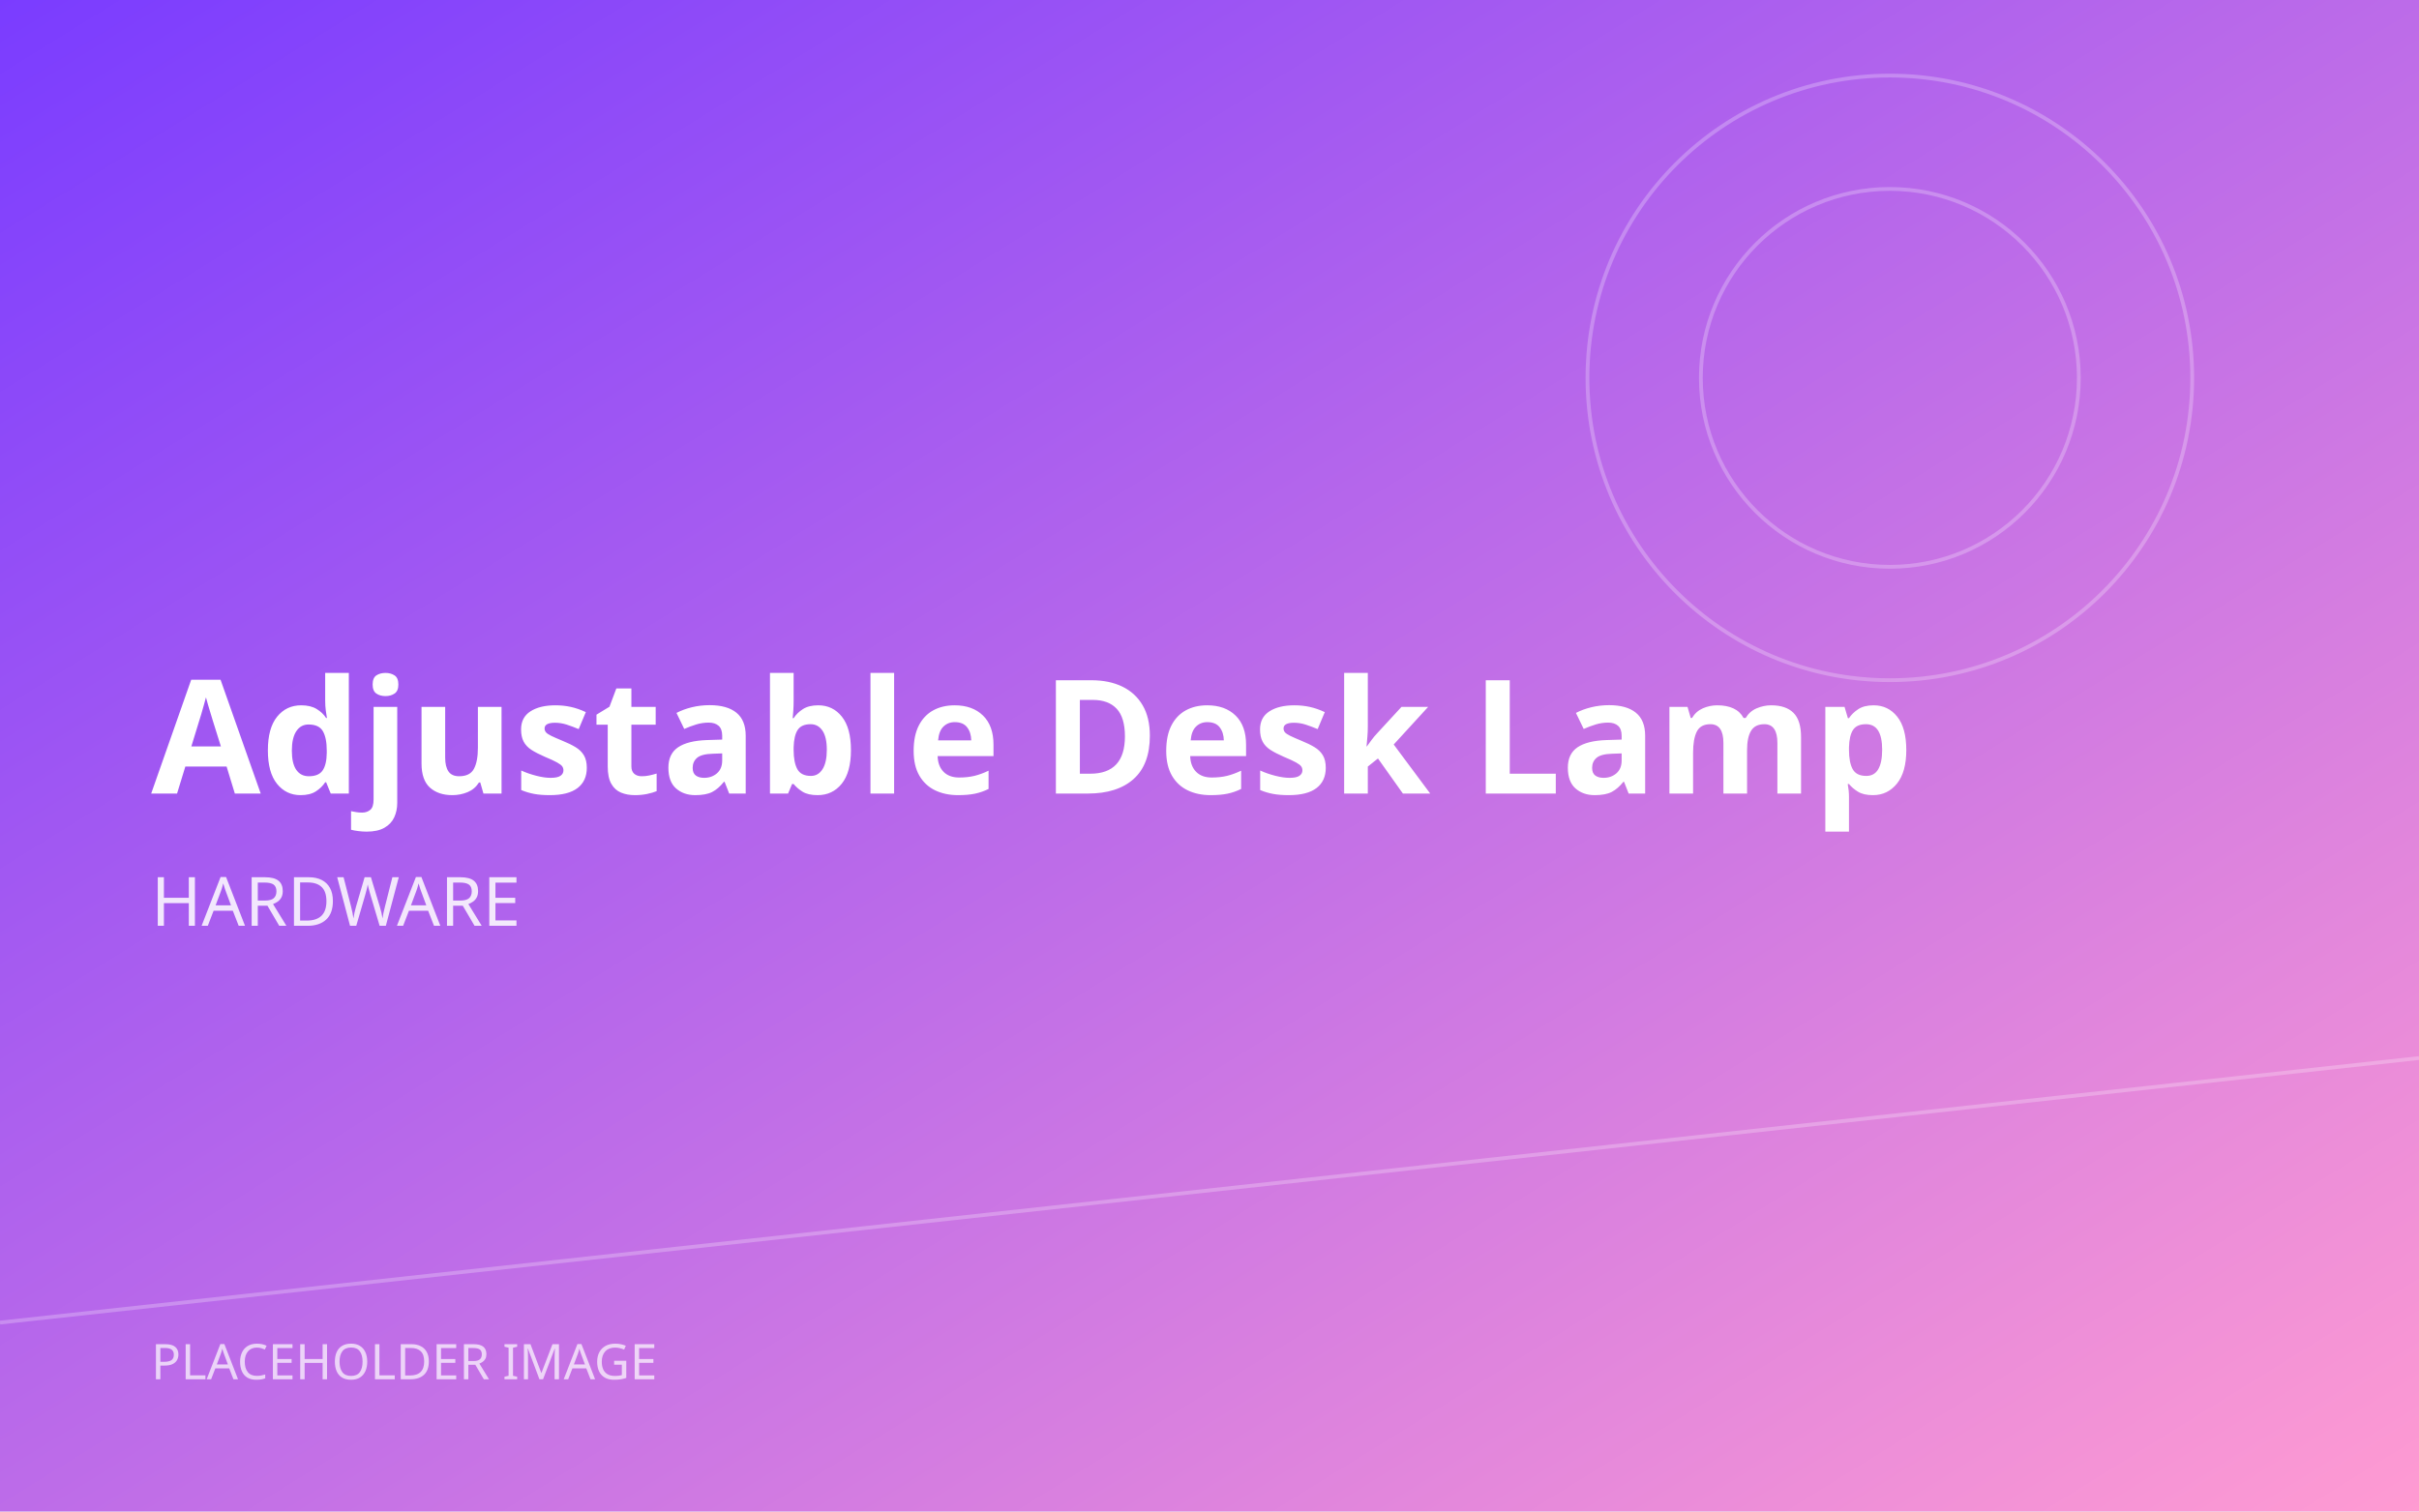
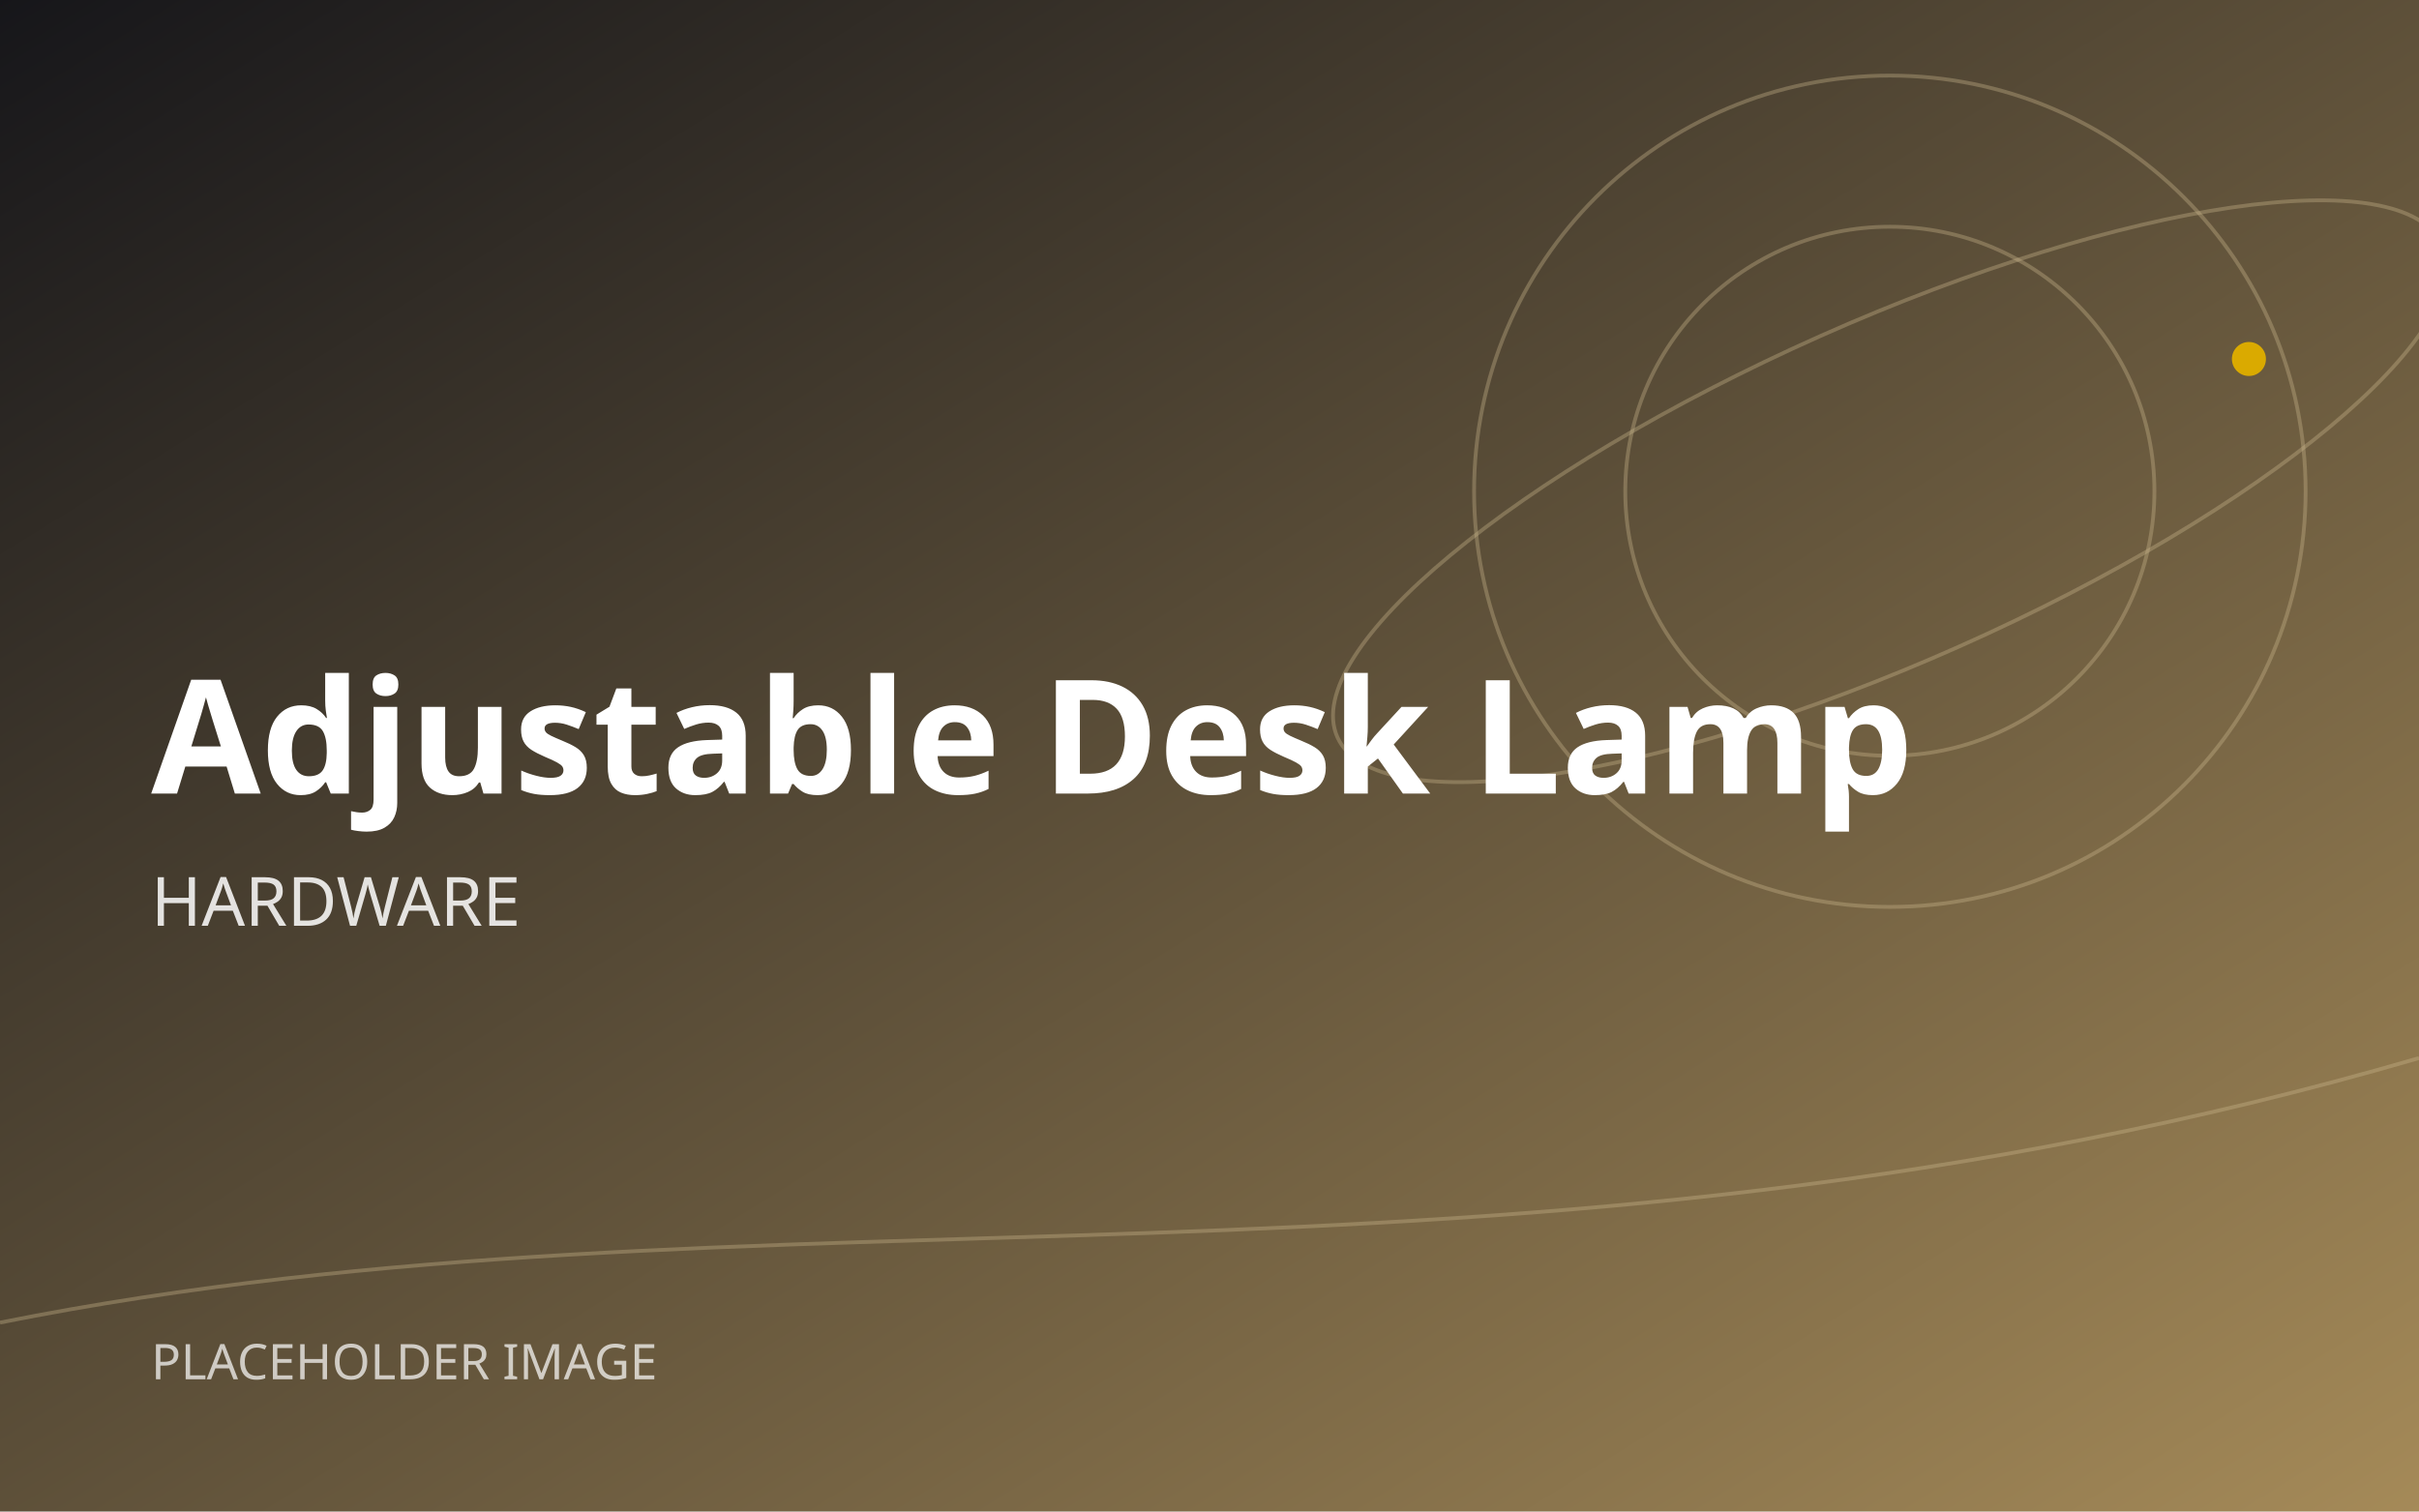
<svg xmlns="http://www.w3.org/2000/svg" viewBox="0 0 1280 800" width="1280" height="800">
  <defs>
    <linearGradient id="g" x1="0" y1="0" x2="1" y2="1">
-       <stop offset="0" stop-color="#7a3cff" />
-       <stop offset="1" stop-color="#ff9bd2" />
+       <stop offset="0" stop-color="#16161a" />
+       <stop offset="1" stop-color="#a58a58" />
    </linearGradient>
  </defs>
  <rect width="1280" height="800" fill="url(#g)" />
-   <g fill="none" stroke="#fff" stroke-opacity=".25" stroke-width="2">
-     <circle cx="1000" cy="200" r="160" />
-     <circle cx="1000" cy="200" r="100" />
-     <path d="M0 700 L1280 560" />
+   <g fill="none" stroke="#cfb991" stroke-opacity=".35" stroke-width="2">
+     <circle cx="1000" cy="260" r="220" />
+     <circle cx="1000" cy="260" r="140" />
+     <ellipse cx="1000" cy="260" rx="320" ry="90" transform="rotate(-24 1000 260)" />
+     <path d="M0 700 C 400 620 800 700 1280 560" />
  </g>
+   <circle cx="1190" cy="190" r="9" fill="#daaa00" />
  <text x="80" y="420" font-family="system-ui,sans-serif" font-size="84" font-weight="800" fill="#fff">Adjustable Desk Lamp</text>
  <text x="80" y="490" font-family="system-ui,sans-serif" font-size="36" fill="#fff" fill-opacity=".85">HARDWARE</text>
  <text x="80" y="730" font-family="system-ui,sans-serif" font-size="26" fill="#fff" fill-opacity=".7">PLACEHOLDER IMAGE</text>
</svg>
